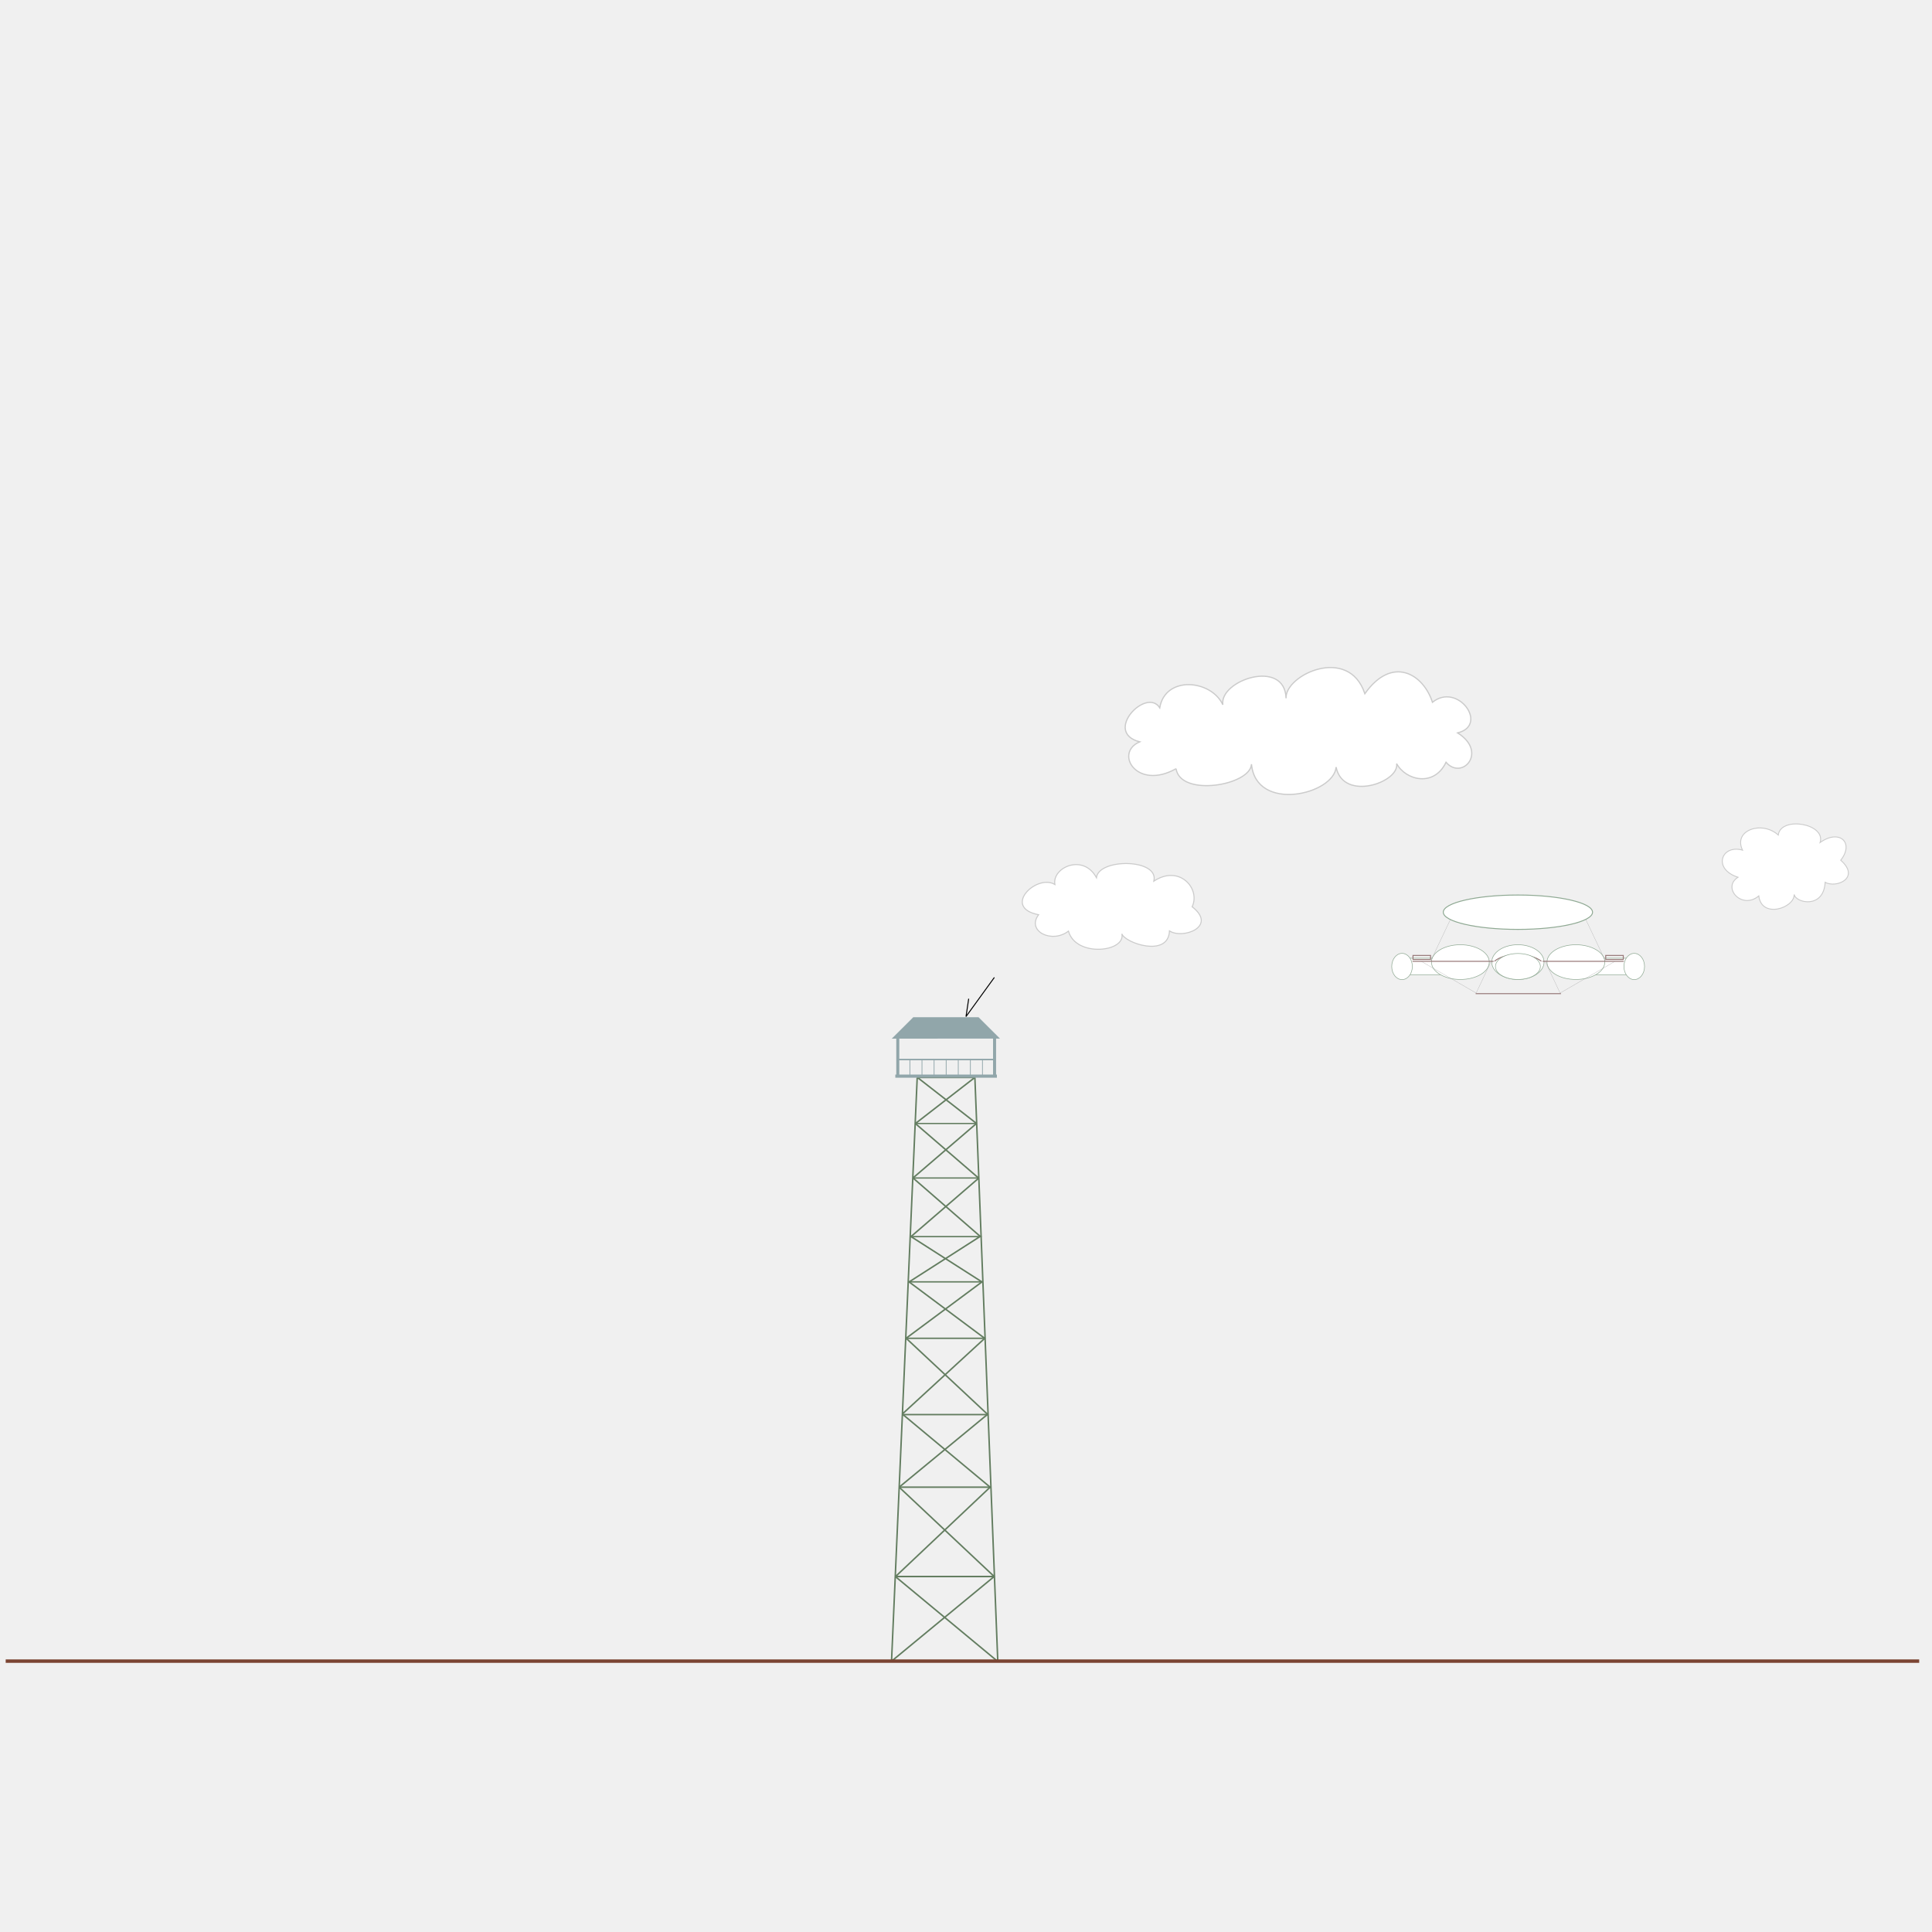
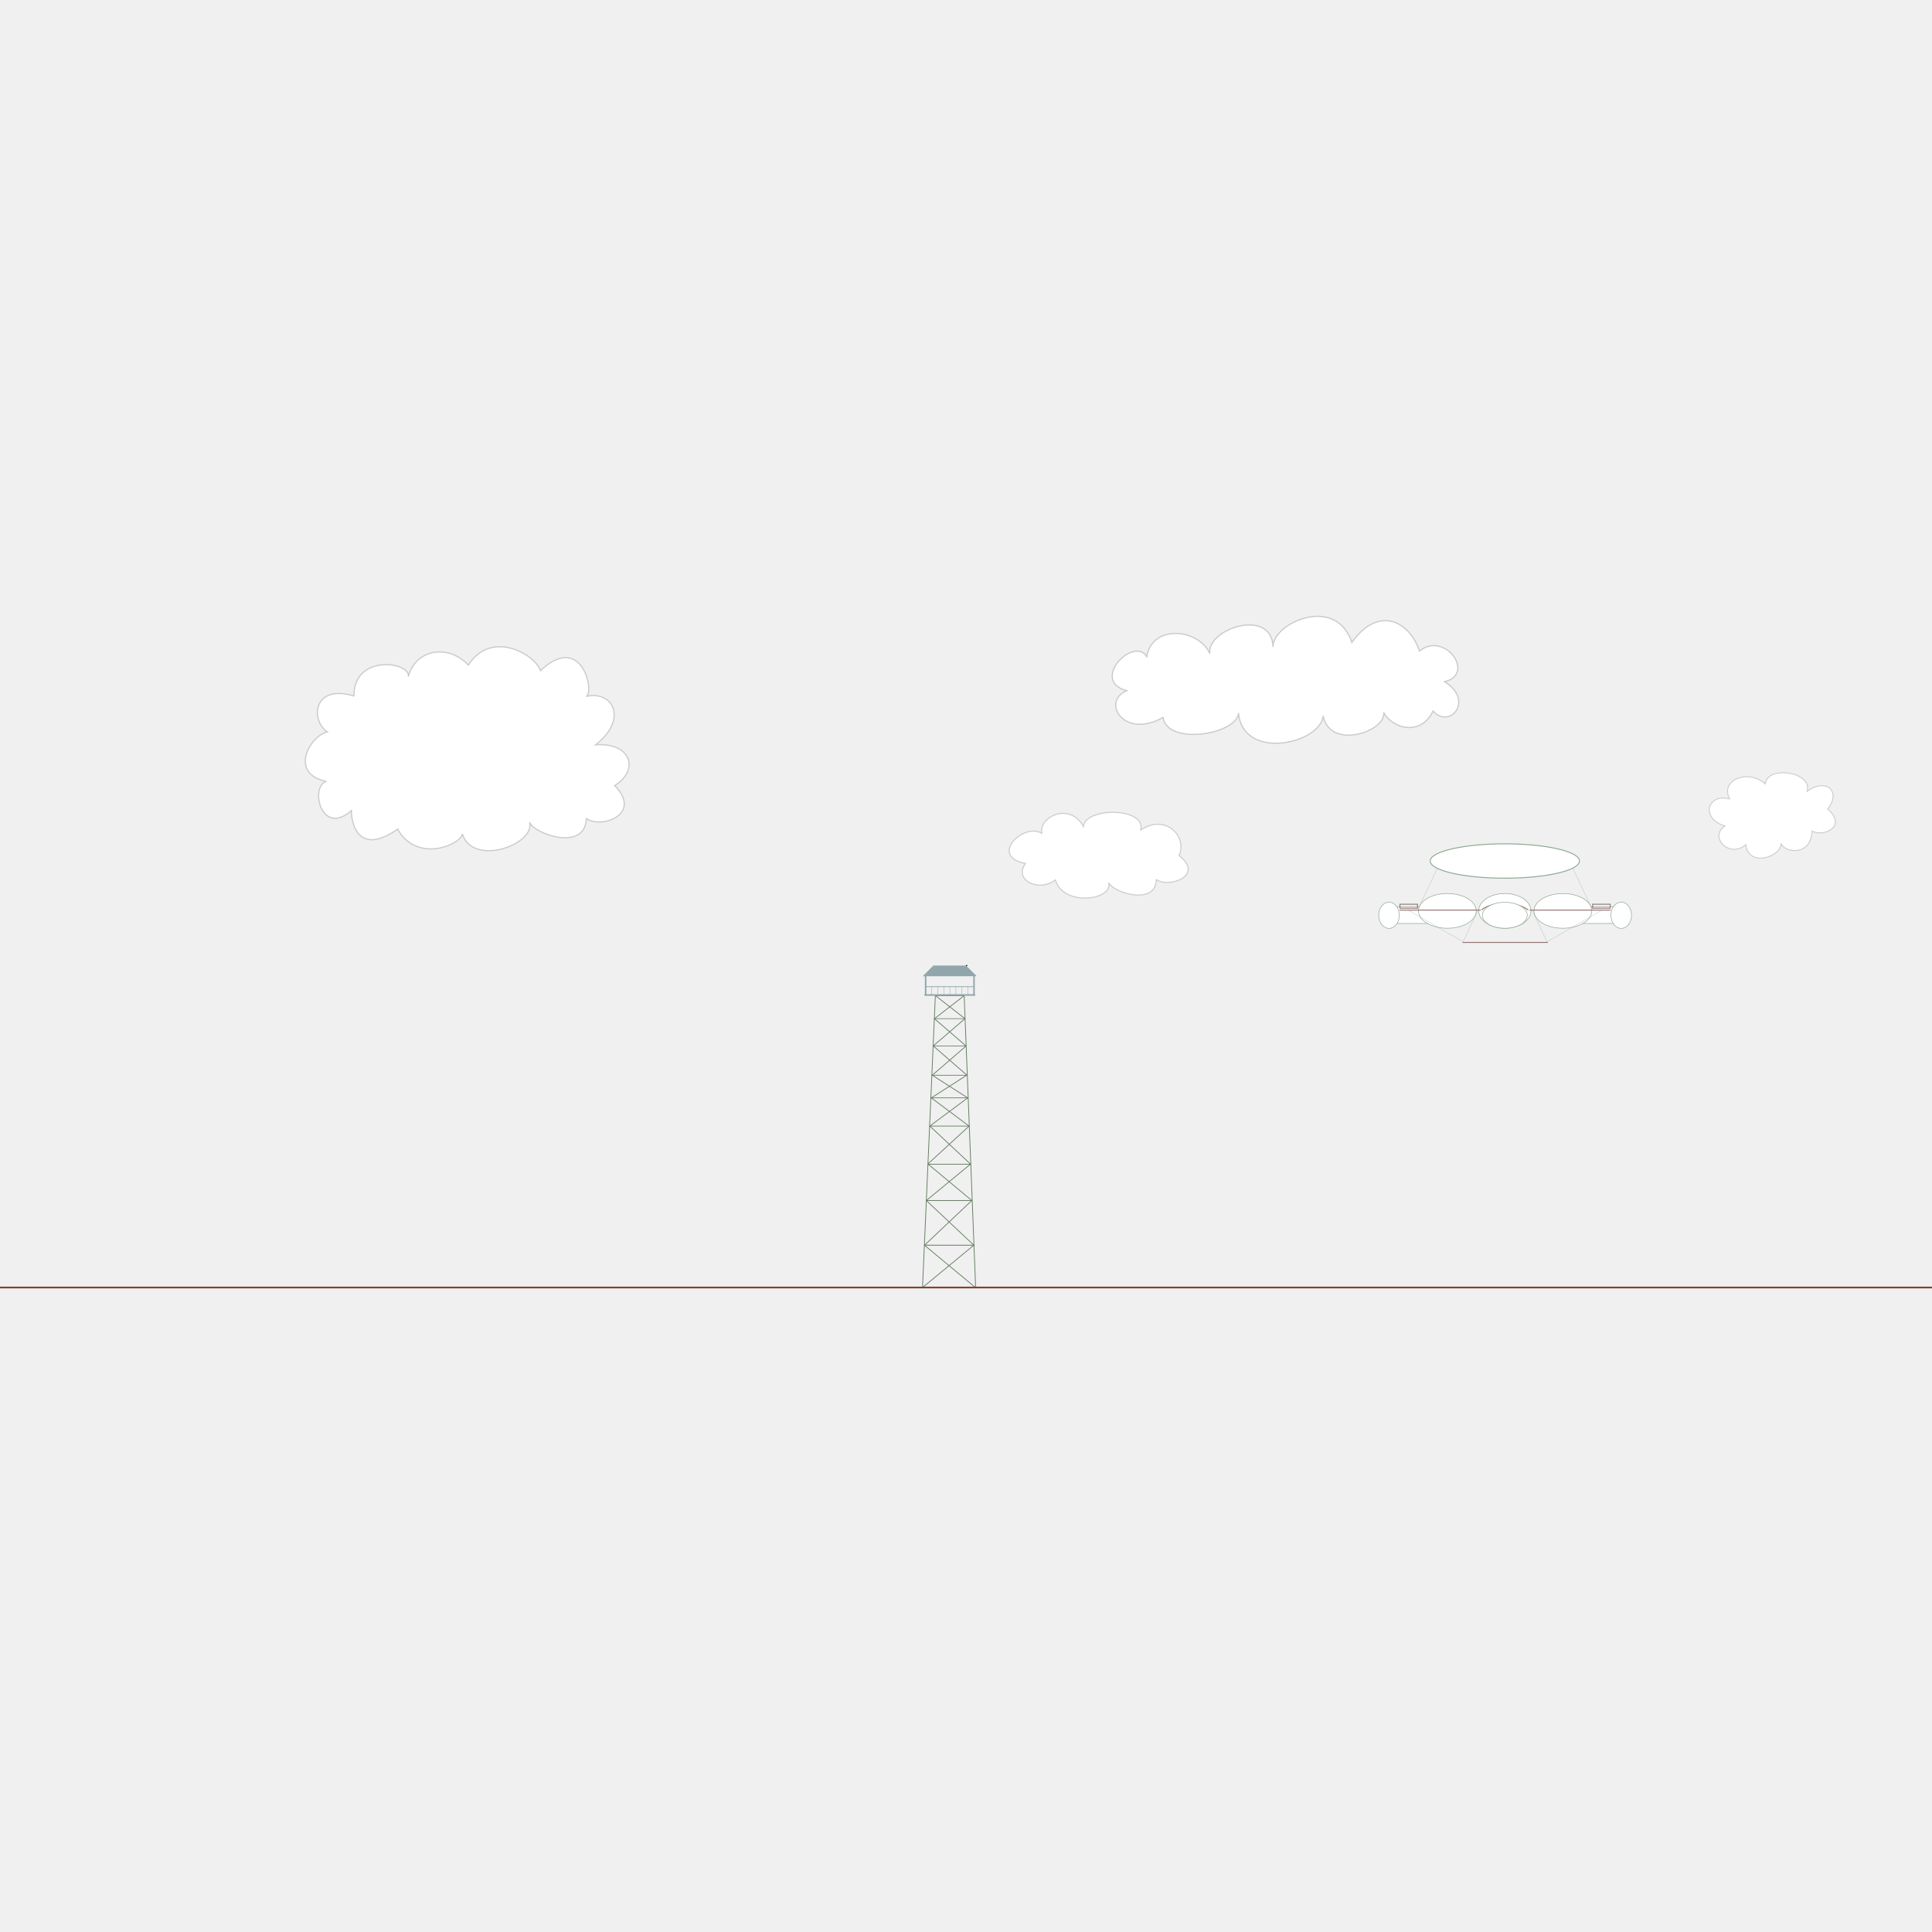
- <svg xmlns="http://www.w3.org/2000/svg" width="2000" height="2000" viewBox="0 0 2000 2000" id="svg2" version="1.1">
-   <defs id="defs4" />
-   <g id="layer1" transform="translate(0,1000)">
-     <rect y="-8.071" x="1649.713" height="17.046" width="37.754" id="rect4191" style="fill:#ffffff;fill-opacity:1;stroke:#8fa993;stroke-width:0.586;stroke-linecap:round;stroke-linejoin:miter;stroke-miterlimit:4;stroke-dasharray:none;stroke-opacity:1" />
-     <ellipse style="fill:#ffffff;fill-opacity:1;stroke:#8fa993;stroke-width:0.586;stroke-linecap:butt;stroke-linejoin:bevel;stroke-miterlimit:4;stroke-dasharray:none;stroke-opacity:1" id="ellipse4178" cx="-1631.366" cy="-4.027" rx="29.916" ry="17.973" transform="scale(-1,1)" />
-     <rect style="fill:#ffffff;fill-opacity:1;stroke:#8fa993;stroke-width:0.586;stroke-linecap:round;stroke-linejoin:miter;stroke-miterlimit:4;stroke-dasharray:none;stroke-opacity:1" id="rect4189" width="37.754" height="17.046" x="1455.713" y="-8.071" />
-     <ellipse style="fill:#ffffff;fill-opacity:1;stroke:#8fa993;stroke-width:0.586;stroke-linecap:butt;stroke-linejoin:bevel;stroke-miterlimit:4;stroke-dasharray:none;stroke-opacity:1" id="ellipse4179" cx="1571.333" cy="-4.027" rx="27.057" ry="17.989" />
-     <ellipse ry="17.973" rx="29.916" cy="-4.027" cx="1511.773" id="ellipse4177" style="fill:#ffffff;fill-opacity:1;stroke:#8fa993;stroke-width:0.586;stroke-linecap:butt;stroke-linejoin:bevel;stroke-miterlimit:4;stroke-dasharray:none;stroke-opacity:1" />
-     <path style="fill:none;fill-rule:evenodd;stroke:#637d60;stroke-width:1.565;stroke-linecap:butt;stroke-linejoin:bevel;stroke-miterlimit:4;stroke-dasharray:none;stroke-opacity:1" d="m 1009.183,115.264 23.718,604.695 -105.938,-87.853 98.032,-92.597 -90.917,-75.698 85.284,-78.366 -78.268,-58.404 73.623,-47.138 -69.571,-60.479 65.717,-56.428 -61.171,-47.633 59.491,0 -61.566,47.731 65.519,56.527 -70.065,60.479 73.425,46.941 -78.465,58.305 84.296,78.762 -91.51,75.402 98.357,92.484 -106.263,87.67 26.583,-604.3" id="path4138" />
-     <path style="fill:none;fill-rule:evenodd;stroke:#637d60;stroke-width:1.565;stroke-linecap:butt;stroke-linejoin:miter;stroke-miterlimit:4;stroke-dasharray:none;stroke-opacity:1" d="m 930.718,539.51 95.067,0" id="path4140" />
-     <path id="path4142" d="m 934.276,464.377 89.039,0" style="fill:none;fill-rule:evenodd;stroke:#637d60;stroke-width:1.515;stroke-linecap:butt;stroke-linejoin:miter;stroke-miterlimit:4;stroke-dasharray:none;stroke-opacity:1" />
-     <path style="fill:none;fill-rule:evenodd;stroke:#637d60;stroke-width:1.46;stroke-linecap:butt;stroke-linejoin:miter;stroke-miterlimit:4;stroke-dasharray:none;stroke-opacity:1" d="m 937.438,385.4 82.715,0" id="path4144" />
-     <path id="path4146" d="m 940.205,326.979 77.279,0" style="fill:none;fill-rule:evenodd;stroke:#637d60;stroke-width:1.411;stroke-linecap:butt;stroke-linejoin:miter;stroke-miterlimit:4;stroke-dasharray:none;stroke-opacity:1" />
-     <path style="fill:none;fill-rule:evenodd;stroke:#637d60;stroke-width:1.382;stroke-linecap:butt;stroke-linejoin:miter;stroke-miterlimit:4;stroke-dasharray:none;stroke-opacity:1" d="m 942.083,280.137 74.117,0" id="path4148" />
-     <path id="path4150" d="m 944.85,219.46 68.682,0" style="fill:none;fill-rule:evenodd;stroke:#637d60;stroke-width:1.33;stroke-linecap:butt;stroke-linejoin:miter;stroke-miterlimit:4;stroke-dasharray:none;stroke-opacity:1" />
-     <path style="fill:none;fill-rule:evenodd;stroke:#637d60;stroke-width:1.285;stroke-linecap:butt;stroke-linejoin:miter;stroke-miterlimit:4;stroke-dasharray:none;stroke-opacity:1" d="m 947.123,163.032 64.037,0" id="path4152" />
-     <path id="path4156" d="m 926.666,632.008 103.072,0" style="fill:none;fill-rule:evenodd;stroke:#637d60;stroke-width:1.63;stroke-linecap:butt;stroke-linejoin:miter;stroke-miterlimit:4;stroke-dasharray:none;stroke-opacity:1" />
-     <path style="fill:none;fill-rule:evenodd;stroke:#7b4432;stroke-width:3.54;stroke-linecap:butt;stroke-linejoin:miter;stroke-miterlimit:4;stroke-dasharray:none;stroke-opacity:1" d="m 5.899,719.588 1980.838,0" id="path4158" />
-     <path id="path4160" d="m 926.826,114.023 105.16,0" style="fill:none;fill-rule:evenodd;stroke:#91a6aa;stroke-width:3.273;stroke-linecap:butt;stroke-linejoin:miter;stroke-miterlimit:4;stroke-dasharray:none;stroke-opacity:1" />
-     <path style="fill:none;fill-rule:evenodd;stroke:#91a6aa;stroke-width:3.131;stroke-linecap:butt;stroke-linejoin:miter;stroke-miterlimit:4;stroke-dasharray:none;stroke-opacity:1" d="m 929.391,113.929 0,-42.835" id="path4162" />
-     <path style="fill:none;fill-rule:evenodd;stroke:#91a6aa;stroke-width:0.783px;stroke-linecap:butt;stroke-linejoin:miter;stroke-opacity:1" d="m 941.913,113.929 0,-17.679" id="path4166" />
-     <path id="path4170" d="m 954.435,113.929 0,-17.679" style="fill:none;fill-rule:evenodd;stroke:#91a6aa;stroke-width:0.783px;stroke-linecap:butt;stroke-linejoin:miter;stroke-opacity:1" />
-     <path style="fill:none;fill-rule:evenodd;stroke:#91a6aa;stroke-width:0.783px;stroke-linecap:butt;stroke-linejoin:miter;stroke-opacity:1" d="m 966.958,113.929 0,-17.679" id="path4172" />
-     <path id="path4174" d="m 979.48,113.929 0,-17.679" style="fill:none;fill-rule:evenodd;stroke:#91a6aa;stroke-width:0.783px;stroke-linecap:butt;stroke-linejoin:miter;stroke-opacity:1" />
-     <path style="fill:none;fill-rule:evenodd;stroke:#91a6aa;stroke-width:0.783px;stroke-linecap:butt;stroke-linejoin:miter;stroke-opacity:1" d="m 992.002,113.929 0,-17.679" id="path4176" />
-     <path id="path4178" d="m 1004.524,113.929 0,-17.679" style="fill:none;fill-rule:evenodd;stroke:#91a6aa;stroke-width:0.783px;stroke-linecap:butt;stroke-linejoin:miter;stroke-opacity:1" />
-     <path style="fill:none;fill-rule:evenodd;stroke:#91a6aa;stroke-width:0.783px;stroke-linecap:butt;stroke-linejoin:miter;stroke-opacity:1" d="m 1017.046,113.929 0,-17.679" id="path4180" />
-     <path id="path4184" d="m 1029.568,113.929 0,-42.835" style="fill:none;fill-rule:evenodd;stroke:#91a6aa;stroke-width:3.131;stroke-linecap:butt;stroke-linejoin:miter;stroke-miterlimit:4;stroke-dasharray:none;stroke-opacity:1" />
-     <path style="fill:none;fill-rule:evenodd;stroke:#91a6aa;stroke-width:1.55;stroke-linecap:butt;stroke-linejoin:miter;stroke-miterlimit:4;stroke-dasharray:none;stroke-opacity:1" d="m 929.168,96.83 100.476,0" id="path4186" />
-     <path style="fill:#ffffff;fill-rule:evenodd;stroke:#cbcbcb;stroke-width:1.057;stroke-linecap:butt;stroke-linejoin:miter;stroke-miterlimit:4;stroke-dasharray:none;stroke-opacity:1;fill-opacity:1" d="m 1075.139,-53.069 c -12.744,16.937 13.639,30.21 30.917,16.971 7.7,27.517 59.619,21.649 55.259,2.722 2.913,9.488 48.202,25.107 49.316,-2.967 13.673,8.957 49.993,-4.334 23.477,-24.988 8.9,-18.866 -13.331,-43.994 -39.644,-26.5 5.727,-23.515 -57.212,-23.844 -59.424,-3.606 -13.608,-25.328 -46.244,-10.468 -43.013,7.07 -18.799,-11.428 -55.263,23.782 -16.889,31.298 z" id="path4188" />
-     <path style="fill:#91a6aa;fill-opacity:1;fill-rule:evenodd;stroke:none;stroke-width:1px;stroke-linecap:butt;stroke-linejoin:miter;stroke-opacity:1" d="m 923.175,75.181 22.274,-22.186 67.502,0 22.239,22.169 z" id="path4165" />
-     <path style="fill:none;fill-rule:evenodd;stroke:#957676;stroke-width:0.976px;stroke-linecap:butt;stroke-linejoin:miter;stroke-opacity:1" d="m 1462.203,-4.833 84.016,0" id="path4164" />
-     <path id="path4167" d="m 1596.907,-4.833 84.016,0" style="fill:none;fill-rule:evenodd;stroke:#957676;stroke-width:0.976px;stroke-linecap:butt;stroke-linejoin:miter;stroke-opacity:1" />
-     <path style="fill:none;fill-rule:evenodd;stroke:#957676;stroke-width:0.976px;stroke-linecap:butt;stroke-linejoin:miter;stroke-opacity:1" d="m 1547.038,-4.92 c 11.272,-9.5 37.185,-8.911 48.632,0" id="path4169" />
-     <path id="path4171" d="m 1462.72,-10.948 0,4.169 18.181,0 0.01,-4.15 z" style="fill:none;fill-rule:evenodd;stroke:#957676;stroke-width:0.976;stroke-linecap:butt;stroke-linejoin:miter;stroke-miterlimit:4;stroke-dasharray:none;stroke-opacity:1" />
-     <ellipse style="fill:#ffffff;fill-opacity:1;stroke:#8fa993;stroke-width:0.586;stroke-linecap:butt;stroke-linejoin:bevel;stroke-miterlimit:4;stroke-dasharray:none;stroke-opacity:1" id="ellipse4173" cx="1451.384" cy="0.504" rx="10.666" ry="13.581" />
-     <ellipse ry="13.444" rx="23.253" cy="0.504" cx="1571.333" id="ellipse4175" style="fill:#ffffff;fill-opacity:1;stroke:#8fa993;stroke-width:0.586;stroke-linecap:butt;stroke-linejoin:bevel;stroke-miterlimit:4;stroke-dasharray:none;stroke-opacity:1" />
-     <path style="fill:none;fill-rule:evenodd;stroke:#957676;stroke-width:0.976;stroke-linecap:butt;stroke-linejoin:miter;stroke-miterlimit:4;stroke-dasharray:none;stroke-opacity:1" d="m 1680.418,-10.948 0,4.169 -18.181,0 -0.01,-4.15 z" id="path4183" />
-     <ellipse ry="13.581" rx="10.666" cy="0.504" cx="-1691.755" id="ellipse4187" style="fill:#ffffff;fill-opacity:1;stroke:#8fa993;stroke-width:0.586;stroke-linecap:butt;stroke-linejoin:bevel;stroke-miterlimit:4;stroke-dasharray:none;stroke-opacity:1" transform="scale(-1,1)" />
-     <path style="fill:none;fill-rule:evenodd;stroke:#8c8c8c;stroke-width:0.195;stroke-linecap:butt;stroke-linejoin:miter;stroke-miterlimit:4;stroke-dasharray:none;stroke-opacity:1" d="M 1641.658,-48.024 1662.016,-5.089" id="path4197" />
-     <path id="path4193" d="m 1543.543,-4.659 -15.416,32.657 -56.563,-32.657" style="fill:none;fill-rule:evenodd;stroke:#8c8c8c;stroke-width:0.195;stroke-linecap:butt;stroke-linejoin:miter;stroke-miterlimit:4;stroke-dasharray:none;stroke-opacity:1" />
-     <path style="fill:none;fill-rule:evenodd;stroke:#957676;stroke-width:0.976px;stroke-linecap:butt;stroke-linejoin:miter;stroke-opacity:1" d="m 1527.59,28.622 88.311,0" id="path4199" />
-     <path id="path4201" d="m 1799.178,-91.88 c -16.967,10.752 4.032,34.103 21.503,19.32 3.01,24.073 37.173,12.359 36.623,-1.512 1.7,8.935 30.597,15.264 32.087,-12.6 11.347,6.437 37.007,-4.322 16.128,-22.847 14.252,-18.034 -1.209,-32.66 -21.335,-18.312 6.122,-19.768 -40.818,-27.538 -43.343,-7.728 -16.716,-15.317 -47.039,-5.04 -36.959,15.624 -21.94,-6.239 -31.395,19.499 -4.704,28.055 z" style="fill:#ffffff;fill-rule:evenodd;stroke:#cbcbcb;stroke-width:0.941;stroke-linecap:butt;stroke-linejoin:miter;stroke-miterlimit:4;stroke-dasharray:none;stroke-opacity:1;fill-opacity:1" />
-     <ellipse ry="17.79" rx="77.257" cy="-55.681" cx="1571.333" id="ellipse4755" style="fill:#ffffff;fill-opacity:1;stroke:#8fa993;stroke-width:0.984;stroke-linecap:butt;stroke-linejoin:bevel;stroke-miterlimit:4;stroke-dasharray:none;stroke-opacity:1" />
-     <path id="path4757" d="M 1501.38,-48.024 1481.022,-5.089" style="fill:none;fill-rule:evenodd;stroke:#8c8c8c;stroke-width:0.195;stroke-linecap:butt;stroke-linejoin:miter;stroke-miterlimit:4;stroke-dasharray:none;stroke-opacity:1" />
-     <path style="fill:none;fill-rule:evenodd;stroke:#000000;stroke-width:1px;stroke-linecap:butt;stroke-linejoin:miter;stroke-opacity:1" d="M 1002.791,33.874 1000,52.362 1029.361,11.826" id="path4759" />
-     <path id="path4745" d="m 1217.446,-204.257 c -40.619,22.925 -64.418,-16.388 -37.63,-27.789 -38.241,-9.879 7.026,-56.936 20.744,-35.257 5.66,-33.575 53.208,-29.272 65.339,-3.112 -3.916,-25.32 64.24,-48.301 65.424,-6.723 -1.253,-24.23 64.966,-55.135 81.571,-4.745 28.384,-40.048 60.572,-20.438 69.975,8.89 26.138,-21.179 58.595,23.712 26.068,31.678 31.561,19.849 4.585,49.59 -12.015,30.407 -12.169,25.765 -41.501,19.1 -51.16,1.378 3.406,19.3 -55.31,39.887 -62.635,3.611 -2.26,28.47 -82.903,47.372 -87.598,-3.007 -1.044,22.004 -73.538,34.354 -78.083,4.668 z" style="fill:#ffffff;fill-rule:evenodd;stroke:#cbcbcb;stroke-width:1.246;stroke-linecap:butt;stroke-linejoin:miter;stroke-miterlimit:4;stroke-dasharray:none;stroke-opacity:1;fill-opacity:1" />
-     <path style="fill:none;fill-rule:evenodd;stroke:#8c8c8c;stroke-width:0.195;stroke-linecap:butt;stroke-linejoin:miter;stroke-miterlimit:4;stroke-dasharray:none;stroke-opacity:1" d="m 1599.603,-4.659 15.416,32.657 56.563,-32.657" id="path4187" />
+ <svg xmlns="http://www.w3.org/2000/svg" width="2e3" height="2e3" version="1.1" viewBox="0 0 2000 2000">
+   <g transform="translate(0 1e3)">
+     <g fill="#ffffff" stroke="#8fa993">
+       <rect x="1636.2" y="-61.081" width="37.754" height="17.046" stroke-linecap="round" stroke-width=".586" />
+       <ellipse transform="scale(-1,1)" cx="-1617.9" cy="-57.038" rx="29.916" ry="17.973" stroke-linejoin="bevel" stroke-width=".586" />
+       <rect x="1442.2" y="-61.081" width="37.754" height="17.046" stroke-linecap="round" stroke-width=".586" />
+       <ellipse cx="1557.8" cy="-57.038" rx="27.057" ry="17.989" stroke-linejoin="bevel" stroke-width=".586" />
+       <ellipse cx="1498.3" cy="-57.038" rx="29.916" ry="17.973" stroke-linejoin="bevel" stroke-width=".586" />
+     </g>
+     <g fill="none">
+       <g stroke="#637d60">
+         <path d="m998.12 30.637 11.859 302.37-52.969-43.93 49.016-46.301-45.458-37.852 42.642-39.186-39.134-29.204 36.811-23.571l-34.786-30.242 32.859-28.216-30.586-23.818h29.746l-30.783 23.867 32.76 28.265-35.033 30.242 36.713 23.472-39.233 29.155 42.148 39.383-45.755 37.703 49.179 46.245-53.132 43.838 13.292-302.17" stroke-linejoin="bevel" stroke-width=".783" />
+         <g>
+           <path d="m958.88 242.77h47.534" stroke-width=".783" />
+           <path d="m960.66 205.2h44.52" stroke-width=".757" />
+           <path d="m962.24 165.71h41.357" stroke-width=".73" />
+           <path d="m963.63 136.5h38.64" stroke-width=".706" />
+           <path d="m964.57 113.08h37.058" stroke-width=".691" />
+           <path d="m965.95 82.738h34.341" stroke-width=".665" />
+           <path d="m967.09 54.522h32.019" stroke-width=".642" />
+           <path d="m956.86 289.03h51.536" stroke-width=".815" />
+         </g>
+       </g>
+       <path d="m0 332.82h2e3" stroke="#7b4432" stroke-width="1.77" />
+       <g stroke="#91a6aa">
+         <path d="m956.94 30.016h52.58" stroke-width="1.637" />
+         <path d="m958.22 29.969v-21.419" stroke-width="1.565" />
+         <g stroke-width=".391px">
+           <path d="m964.48 29.969v-8.84" />
+           <path d="m970.74 29.969v-8.84" />
+           <path d="m977 29.969v-8.84" />
+           <path d="m983.26 29.969v-8.84" />
+           <path d="m989.53 29.969v-8.84" />
+           <path d="m995.79 29.969v-8.84" />
+           <path d="m1002 29.969v-8.84" />
+         </g>
+         <path d="m1008.3 29.969v-21.419" stroke-width="1.565" />
+         <path d="m958.11 21.419h50.238" stroke-width=".775" />
+       </g>
+     </g>
+     <path d="m1061.6-106.08c-12.744 16.937 13.639 30.21 30.917 16.971 7.7 27.517 59.619 21.649 55.259 2.722 2.913 9.488 48.202 25.107 49.316-2.967 13.673 8.957 49.993-4.334 23.477-24.988 8.9-18.866-13.331-43.994-39.644-26.5 5.727-23.515-57.212-23.844-59.424-3.606-13.608-25.328-46.244-10.468-43.013 7.07-18.799-11.428-55.263 23.782-16.889 31.298z" fill="#ffffff" fill-rule="evenodd" stroke="#cbcbcb" stroke-width="1.057" />
+     <path d="m955.11 10.594 11.137-11.094h33.751l11.119 11.085z" fill="#91a6aa" fill-rule="evenodd" />
+     <g fill="none" stroke="#957676">
+       <g stroke-width=".976px">
+         <path d="m1448.7-57.843h84.016" />
+         <path d="m1583.4-57.843h84.016" />
+         <path d="m1533.5-57.931c11.272-9.5 37.185-8.911 48.632 0" />
+       </g>
+       <path d="m1449.2-63.958v4.169h18.181l0.01-4.15z" stroke-width=".976" />
+     </g>
+     <g>
+       <ellipse cx="1437.9" cy="-52.506" rx="10.666" ry="13.581" fill="#ffffff" stroke="#8fa993" stroke-linejoin="bevel" stroke-width=".586" />
+       <ellipse cx="1557.8" cy="-52.506" rx="23.253" ry="13.444" fill="#ffffff" stroke="#8fa993" stroke-linejoin="bevel" stroke-width=".586" />
+       <path d="m1666.9-63.958v4.169h-18.181l-0.01-4.15z" fill="none" stroke="#957676" stroke-width=".976" />
+       <ellipse transform="scale(-1,1)" cx="-1678.3" cy="-52.506" rx="10.666" ry="13.581" fill="#ffffff" stroke="#8fa993" stroke-linejoin="bevel" stroke-width=".586" />
+     </g>
+     <g fill="none">
+       <path d="m1628.2-101.03 20.358 42.934" stroke="#8c8c8c" stroke-width=".195" />
+       <path d="m1530-57.669-15.416 32.657-56.563-32.657" stroke="#8c8c8c" stroke-width=".195" />
+       <path d="m1514.1-24.388h88.311" stroke="#957676" stroke-width=".976px" />
+     </g>
+     <g>
+       <path d="m1785.7-144.89c-16.967 10.752 4.032 34.103 21.504 19.32 3.01 24.073 37.173 12.359 36.623-1.512 1.7 8.935 30.597 15.264 32.087-12.6 11.347 6.437 37.007-4.322 16.128-22.847 14.252-18.034-1.209-32.66-21.335-18.312 6.122-19.768-40.818-27.538-43.343-7.728-16.716-15.317-47.039-5.04-36.959 15.624-21.94-6.239-31.394 19.499-4.704 28.055z" fill="#ffffff" fill-rule="evenodd" stroke="#cbcbcb" stroke-width=".941" />
+       <ellipse cx="1557.8" cy="-108.69" rx="77.257" ry="17.79" fill="#ffffff" stroke="#8fa993" stroke-linejoin="bevel" stroke-width=".984" />
+       <g>
+         <path d="m1487.9-101.03-20.358 42.934" fill="none" stroke="#8c8c8c" stroke-width=".195" />
+         <path d="m1204-257.27c-40.619 22.925-64.418-16.388-37.63-27.789-38.241-9.879 7.026-56.936 20.744-35.257 5.66-33.575 53.208-29.272 65.339-3.112-3.916-25.32 64.24-48.301 65.424-6.723-1.253-24.23 64.966-55.135 81.571-4.745 28.384-40.048 60.572-20.438 69.975 8.89 26.138-21.179 58.595 23.712 26.068 31.678 31.561 19.848 4.585 49.59-12.015 30.407-12.17 25.765-41.501 19.1-51.16 1.379 3.406 19.3-55.31 39.887-62.635 3.611-2.26 28.47-82.903 47.372-87.598-3.007-1.044 22.004-73.538 34.354-78.083 4.668z" fill="#ffffff" fill-rule="evenodd" stroke="#cbcbcb" stroke-width="1.246" />
+         <path d="m1586.1-57.669 15.416 32.657 56.563-32.657" fill="none" stroke="#8c8c8c" stroke-width=".195" />
+       </g>
+     </g>
+     <path d="m1e3 -0.5h1.263" fill="none" stroke="#000000" stroke-width="1px" />
+     <path d="m411.63-141.65c20.376 35.898 65.493 15.829 67.04 4.918 10.382 34.169 75.465 11.361 69.588-12.142 3.927 11.782 57.281 31.177 58.783-3.685 17.206 11.122 57.915-5.57 29.244-34.133 26.404-16.539 16.584-44.991-19.742-42.22 33.875-26.342 18.257-56.627-9.72-50.156 9.011-4.149-4.35-67.076-47.374-26.671-4.612-15.962-50.507-43.531-74.631-5.765-20.995-22.353-54.764-16.36-62.112 11.974 2.902-15.202-56.648-24.046-56.334 19.957-42.95-12.566-44.974 25.541-27.466 37.224-18.241 4.237-40.187 43.039-1.102 51.282-17.243 5.079-5.631 58.089 26.274 29.943-1.236-2.342-0.947 53.278 47.555 19.474z" fill="#ffffff" fill-rule="evenodd" stroke="#cbcbcb" stroke-width="1.223" />
  </g>
</svg>
